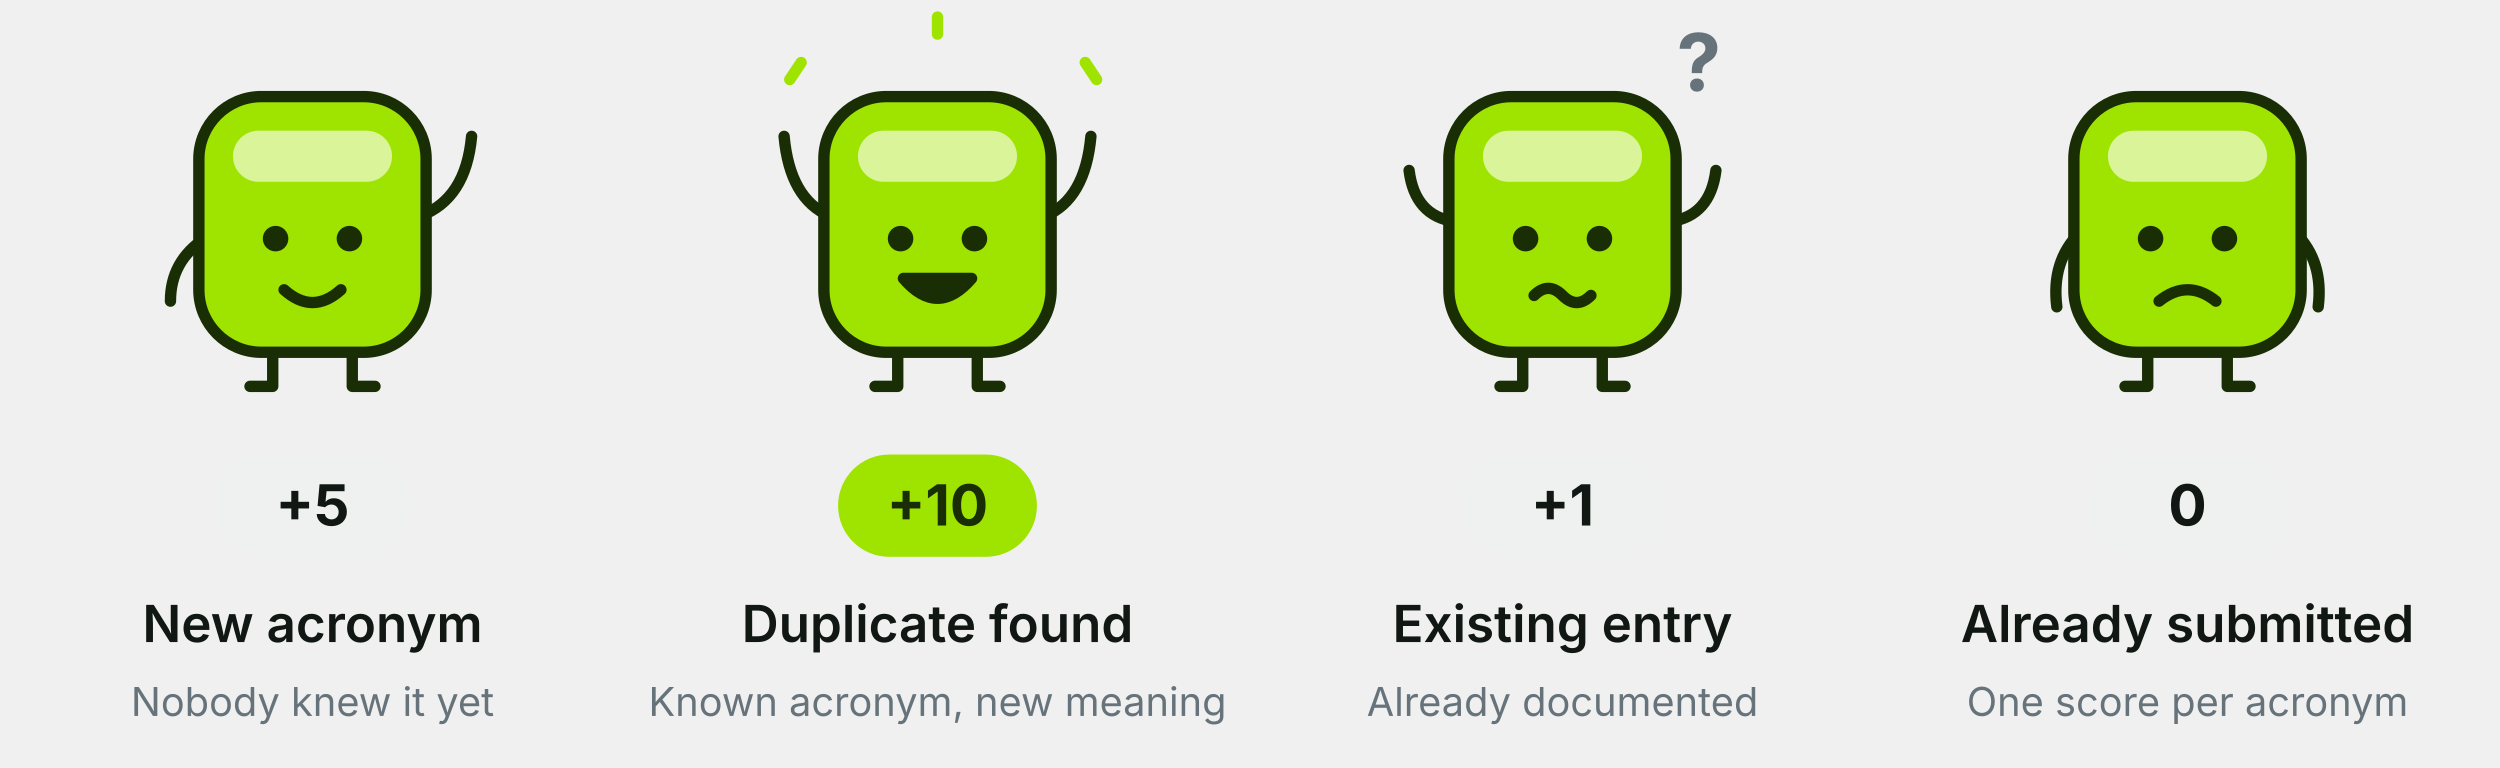
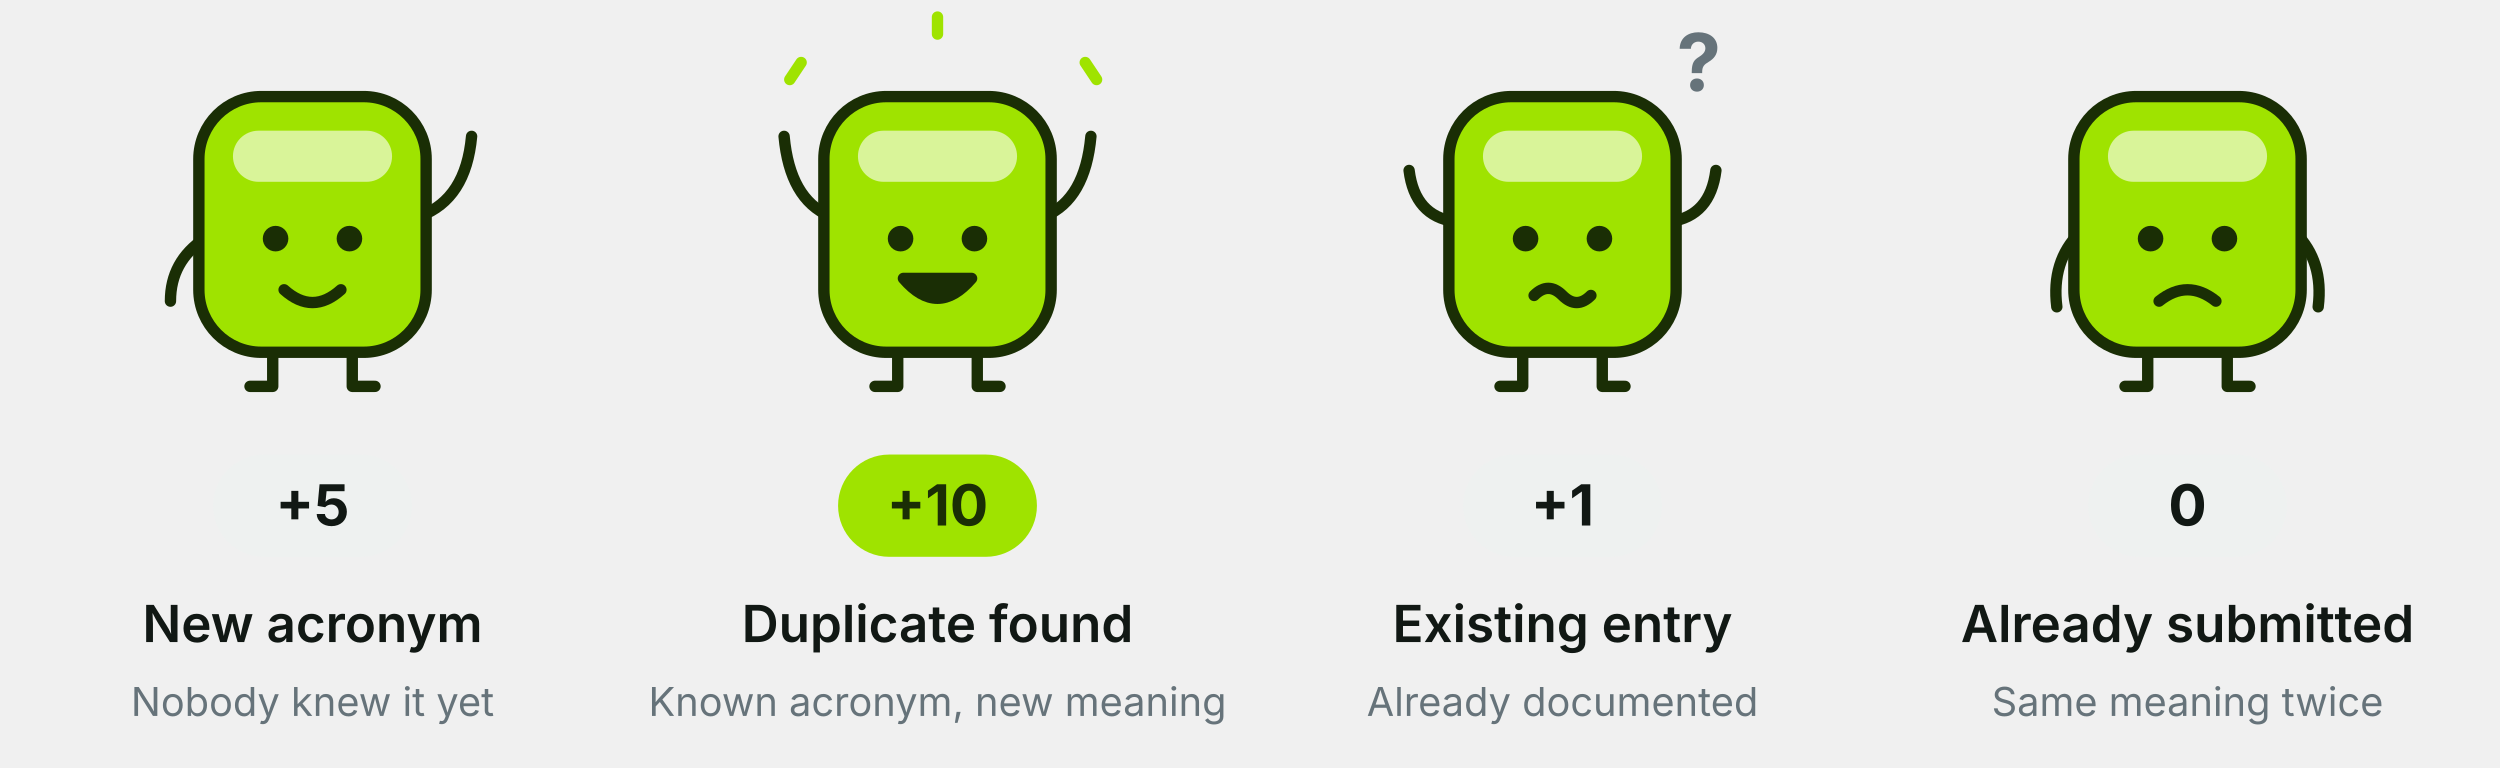
<svg xmlns="http://www.w3.org/2000/svg" viewBox="0 0 880 270" role="img" aria-labelledby="title">
  <style>
    .ink { stroke: #1a2e05; }
    .ink-fill { fill: #1a2e05; }
    .label { fill: #111814; }
    .muted { fill: #66737a; }
    .chip { fill: #eef1f0; }
    @media (prefers-color-scheme: dark) {
      .ink { stroke: #f4f4f5; }
      .label { fill: #f4f4f5; }
      .muted { fill: #a1aab0; }
      .chip { fill: #2a3336; }
    }
    text { font-family: Inter, ui-sans-serif, system-ui, -apple-system, 'Segoe UI', Helvetica, Arial, sans-serif; text-anchor: middle; }
  </style>
  <defs>
    <g id="body">
      <path class="ink" fill="none" d="M46 116 v14 h-8 M74 116 v14 h8" />
      <rect x="20" y="28" width="80" height="90" rx="22" fill="#9fe300" stroke="#1a2e05" />
      <rect x="32" y="40" width="56" height="18" rx="9" fill="#ffffff" fill-opacity="0.6" stroke="none" />
      <circle cx="47" cy="78" r="4.5" fill="#1a2e05" stroke="none" />
      <circle cx="73" cy="78" r="4.5" fill="#1a2e05" stroke="none" />
    </g>
    <g id="happy" stroke-width="4" stroke-linecap="round" stroke-linejoin="round">
      <path class="ink" fill="none" d="M22 78 q-12 8 -12 22 M98 70 q16 -6 18 -28" />
      <use href="#body" />
      <path d="M50 96 q10 9 20 0" fill="none" stroke="#1a2e05" />
    </g>
    <g id="excited" stroke-width="4" stroke-linecap="round" stroke-linejoin="round">
      <path class="ink" fill="none" d="M22 70 q-14 -6 -16 -28 M98 70 q14 -6 16 -28" />
      <use href="#body" />
      <path d="M48 92 q12 14 24 0 z" fill="#1a2e05" stroke="#1a2e05" />
      <path d="M8 22 l4 -6 M116 22 l-4 -6 M60 6 v-6" stroke="#9fe300" fill="none" />
    </g>
    <g id="confused" stroke-width="4" stroke-linecap="round" stroke-linejoin="round">
      <path class="ink" fill="none" d="M22 72 q-14 -2 -16 -18 M98 72 q14 -2 16 -18" />
      <use href="#body" />
      <path d="M50 98 q5 -5 10 0 t10 0" fill="none" stroke="#1a2e05" />
      <text x="108" y="26" class="muted" font-size="28" font-weight="700" stroke="none">?</text>
    </g>
    <g id="sad" stroke-width="4" stroke-linecap="round" stroke-linejoin="round">
      <path class="ink" fill="none" d="M22 76 q-10 10 -8 26 M98 76 q10 10 8 26" />
      <use href="#body" />
      <path d="M50 100 q10 -8 20 0" fill="none" stroke="#1a2e05" />
    </g>
  </defs>
  <g transform="translate(50 6)">
    <use href="#happy" />
  </g>
  <rect x="75" y="160" width="70" height="36" rx="18" class="chip" />
  <text x="110" y="185" class="label" font-size="20" font-weight="700">+5</text>
  <text x="110" y="226" class="label" font-size="18" font-weight="600">New acronym</text>
  <text x="110" y="252" class="muted" font-size="14">Nobody knew it yet</text>
  <g transform="translate(270 6)">
    <use href="#excited" />
  </g>
  <rect x="295" y="160" width="70" height="36" rx="18" fill="#9fe300" />
  <text x="330" y="185" fill="#1a2e05" font-size="20" font-weight="700">+10</text>
  <text x="330" y="226" class="label" font-size="18" font-weight="600">Duplicate found</text>
  <text x="330" y="252" class="muted" font-size="14">Known acronym, new meaning</text>
  <g transform="translate(490 6)">
    <use href="#confused" />
  </g>
  <rect x="515" y="160" width="70" height="36" rx="18" class="chip" />
  <text x="550" y="185" class="label" font-size="20" font-weight="700">+1</text>
  <text x="550" y="226" class="label" font-size="18" font-weight="600">Existing entry</text>
  <text x="550" y="252" class="muted" font-size="14">Already documented</text>
  <g transform="translate(710 6)">
    <use href="#sad" />
  </g>
  <rect x="735" y="160" width="70" height="36" rx="18" class="chip" />
  <text x="770" y="185" class="label" font-size="20" font-weight="700">0</text>
  <text x="770" y="226" class="label" font-size="18" font-weight="600">Already submitted</text>
-   <text x="770" y="252" class="muted" font-size="14">One score per acronym</text>
+   <text x="770" y="252" class="muted" font-size="14">Same meaning twice</text>
</svg>
